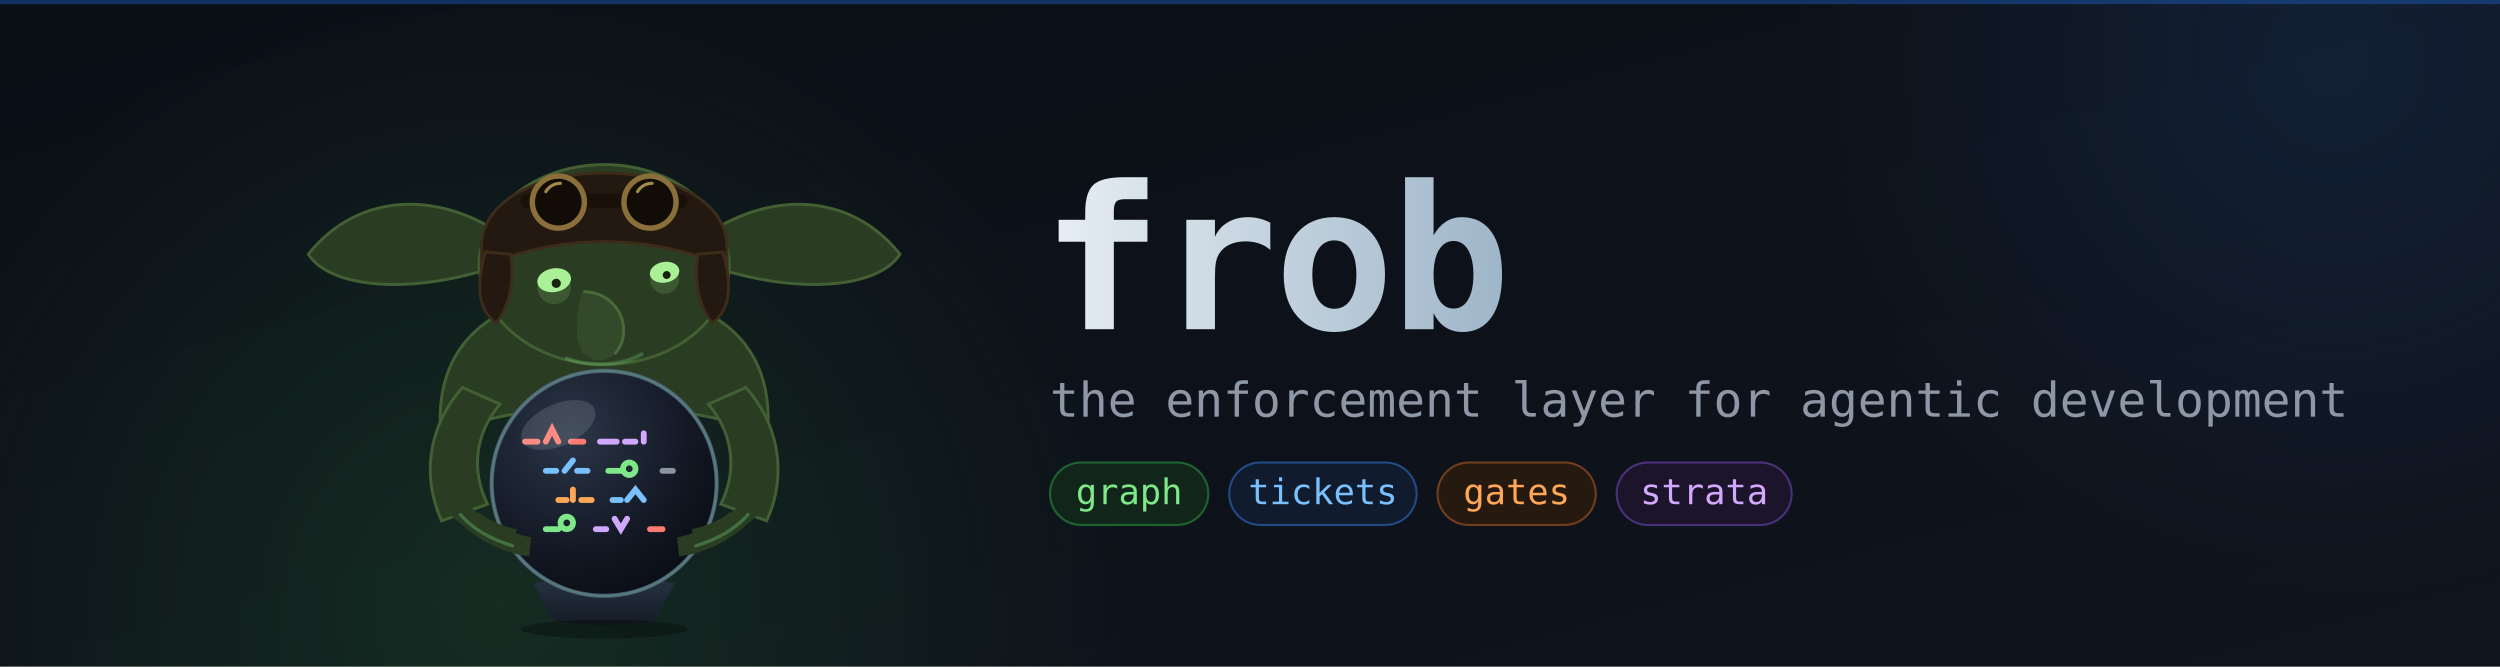
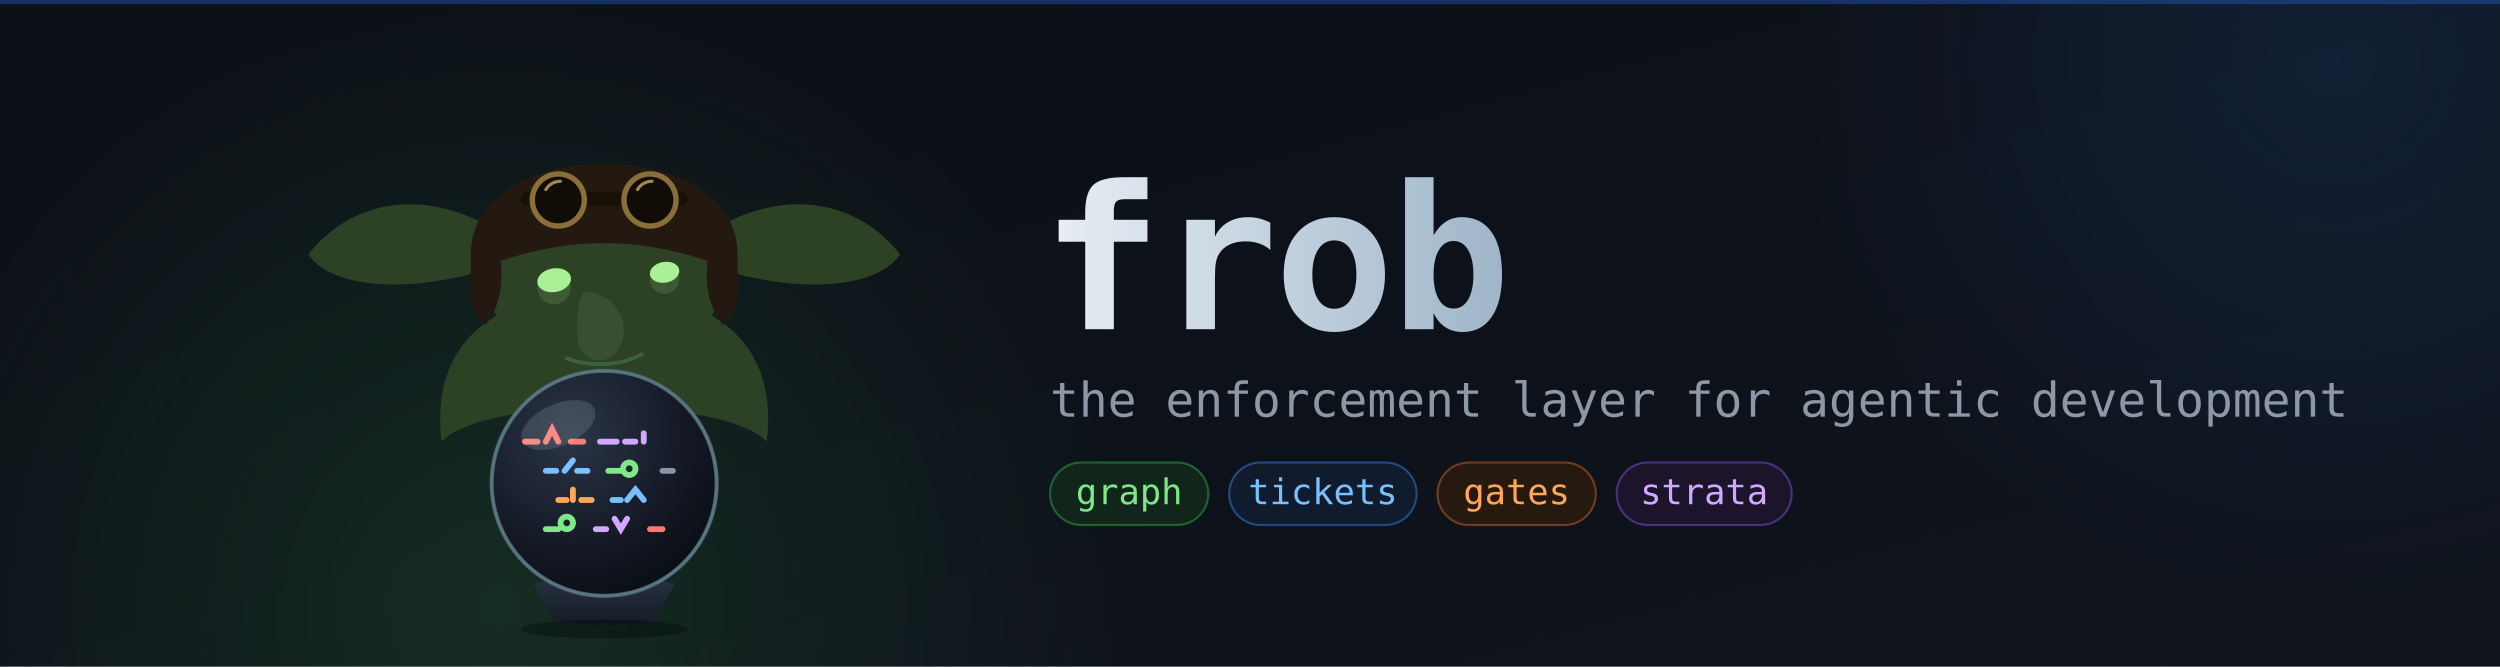
<svg xmlns="http://www.w3.org/2000/svg" viewBox="0 0 1200 320" width="1200" height="320" role="img" aria-label="frob: the enforcement layer for agentic development">
  <defs>
    <linearGradient id="bg" x1="0" y1="0" x2="1" y2="1">
      <stop offset="0" stop-color="#0b0f16" />
      <stop offset="1" stop-color="#0f141d" />
    </linearGradient>
    <radialGradient id="glowGreen" cx="0.5" cy="0.5" r="0.5">
      <stop offset="0" stop-color="#3fb950" stop-opacity="0.16" />
      <stop offset="1" stop-color="#3fb950" stop-opacity="0" />
    </radialGradient>
    <radialGradient id="glowBlue" cx="0.5" cy="0.5" r="0.5">
      <stop offset="0" stop-color="#388bfd" stop-opacity="0.12" />
      <stop offset="1" stop-color="#388bfd" stop-opacity="0" />
    </radialGradient>
    <radialGradient id="ballsheen" cx="0.35" cy="0.28" r="0.95">
      <stop offset="0" stop-color="#2b3648" />
      <stop offset="0.55" stop-color="#131824" />
      <stop offset="1" stop-color="#04060a" />
    </radialGradient>
    <linearGradient id="wordmark" x1="0" y1="0" x2="1" y2="0">
      <stop offset="0" stop-color="#e6edf3" />
      <stop offset="1" stop-color="#9fb6c9" />
    </linearGradient>
    <linearGradient id="skin" x1="0" y1="0" x2="0" y2="1">
      <stop offset="0" stop-color="#66bd52" />
      <stop offset="1" stop-color="#458c3c" />
    </linearGradient>
    <linearGradient id="skinDark" x1="0" y1="0" x2="0" y2="1">
      <stop offset="0" stop-color="#4fa244" />
      <stop offset="1" stop-color="#3a7c33" />
    </linearGradient>
    <linearGradient id="leather" x1="0" y1="0" x2="0" y2="1">
      <stop offset="0" stop-color="#8f6136" />
      <stop offset="1" stop-color="#644023" />
    </linearGradient>
    <linearGradient id="standg" x1="0" y1="0" x2="0" y2="1">
      <stop offset="0" stop-color="#273242" />
      <stop offset="1" stop-color="#141b26" />
    </linearGradient>
    <clipPath id="ballclip">
      <circle cx="290" cy="232" r="54" />
    </clipPath>
  </defs>
  <rect width="1200" height="320" fill="url(#bg)" />
  <circle cx="1120" cy="30" r="260" fill="url(#glowBlue)" />
  <circle cx="240" cy="290" r="300" fill="url(#glowGreen)" />
  <rect x="0" y="0" width="1200" height="2" fill="#1f6feb" opacity="0.35" />
-   <g fill="#2a3d22" stroke="#426033" stroke-width="1.4">
+   <g fill="#2d4124">
    <path d="M212 212 C206 164 238 140 290 140 C342 140 374 164 368 212 C348 190 232 190 212 212 Z" />
    <path d="M240 112 C210 92 172 92 148 122 C158 138 196 142 238 128 Z" />
    <path d="M340 112 C370 92 408 92 432 122 C422 138 384 142 342 128 Z" />
    <ellipse cx="290" cy="127" rx="60" ry="48" />
-     <path d="M222 186 C206 204 202 228 212 250 L234 242 C226 226 228 208 240 194 Z" />
-     <path d="M358 186 C374 204 378 228 368 250 L346 242 C354 226 352 208 340 194 Z" />
  </g>
-   <path d="M280 140 C297 140 305 159 295 170 C287 177 276 171 277 158 C277 149 278 144 280 140 Z" fill="#33492a" />
-   <path d="M280 140 C297 140 305 159 295 170" fill="none" stroke="#4a6b39" stroke-width="1.4" />
-   <g fill="#231911" stroke="#3d2c1a" stroke-width="1.4">
-     <path d="M231 119 C231 71 349 71 349 119 L349 128 C310 112 270 112 231 128 Z" />
-     <path d="M233 121 C228 138 230 149 238 155 C245 147 247 134 245 122 Z" />
-     <path d="M347 121 C352 138 350 149 342 155 C335 147 333 134 335 122 Z" />
+   <path d="M280 140 C297 140 305 159 295 170 C287 177 276 171 277 158 C277 149 278 144 280 140 Z" fill="#385030" />
+   <g fill="#231911">
+     <path d="M226 122 C226 64 354 64 354 122 L354 131 C312 112 268 112 226 131 Z" />
+     <path d="M228 122 C223 139 225 150 233 156 C240 148 242 135 240 123 Z" />
+     <path d="M352 122 C357 139 355 150 347 156 C340 148 338 135 340 123 Z" />
  </g>
-   <rect x="250" y="93" width="80" height="7" rx="3.5" fill="#191007" />
-   <circle cx="268" cy="97" r="12.5" fill="#120c06" stroke="#8a6f3a" stroke-width="2.6" />
-   <circle cx="312" cy="97" r="12.5" fill="#120c06" stroke="#8a6f3a" stroke-width="2.6" />
-   <path d="M262 92 a8 8 0 0 1 7 -4" fill="none" stroke="#c7a95e" stroke-width="1.5" stroke-linecap="round" opacity="0.8" />
-   <path d="M306 92 a8 8 0 0 1 7 -4" fill="none" stroke="#c7a95e" stroke-width="1.5" stroke-linecap="round" opacity="0.8" />
+   <rect x="250" y="92" width="80" height="7" rx="3.5" fill="#191007" />
+   <circle cx="268" cy="96" r="12.5" fill="#120c06" stroke="#8a6f3a" stroke-width="2.6" />
+   <circle cx="312" cy="96" r="12.5" fill="#120c06" stroke="#8a6f3a" stroke-width="2.6" />
+   <path d="M262 91 a8 8 0 0 1 7 -4" fill="none" stroke="#c7a95e" stroke-width="1.5" stroke-linecap="round" opacity="0.8" />
+   <path d="M306 91 a8 8 0 0 1 7 -4" fill="none" stroke="#c7a95e" stroke-width="1.5" stroke-linecap="round" opacity="0.8" />
  <circle cx="266" cy="138" r="8" fill="#9fe88a" opacity="0.15" />
  <circle cx="319" cy="134" r="7" fill="#9fe88a" opacity="0.15" />
  <path d="M258 136 a8 5.6 -10 1 0 16 -3 a8 5.6 -10 1 0 -16 3 Z" fill="#a9f096" />
  <path d="M312 132 a7 4.9 -10 1 0 14 -2.6 a7 4.9 -10 1 0 -14 2.6 Z" fill="#a9f096" />
-   <circle cx="267" cy="136" r="2.2" fill="#16240f" />
-   <circle cx="320" cy="132" r="1.9" fill="#16240f" />
  <path d="M256 280 Q290 274 324 280 L314 298 Q290 302 266 298 Z" fill="url(#standg)" />
  <ellipse cx="290" cy="302" rx="40" ry="4.5" fill="#000000" opacity="0.3" />
  <circle cx="290" cy="232" r="54" fill="url(#ballsheen)" stroke="#4a5a75" stroke-width="2" />
  <g clip-path="url(#ballclip)" stroke-linecap="round" fill="none" stroke-width="2.8">
    <path d="M252 212 l6 0 m4 0 l3 -6 l3 6 m6 0 l6 0" stroke="#ff7b72" />
    <path d="M288 212 l8 0 m4 0 l5 0 m4 -4 l0 4" stroke="#d2a8ff" />
    <path d="M262 226 l5 0 m4 0 l4 -5 m2 5 l5 0" stroke="#79c0ff" />
    <path d="M292 226 l6 0 m4 -4 a3 3 0 1 0 0.1 0" stroke="#7ee787" />
    <path d="M318 226 l5 0" stroke="#8b949e" />
    <path d="M268 240 l4 0 m3 -5 l0 5 m4 0 l5 0" stroke="#ffa657" />
    <path d="M294 240 l4 0 m3 0 l4 -5 l4 5" stroke="#79c0ff" />
    <path d="M262 254 l6 0 m4 0 a3 3 0 1 1 0.1 0" stroke="#7ee787" />
    <path d="M286 254 l5 0 m4 -5 l3 5 l3 -5" stroke="#d2a8ff" />
    <path d="M312 254 l6 0" stroke="#ff7b72" />
  </g>
  <ellipse cx="268" cy="204" rx="19" ry="10" fill="#e6edf3" opacity="0.14" transform="rotate(-24 268 204)" />
  <circle cx="290" cy="232" r="54" fill="none" stroke="#7ee787" stroke-width="1.2" opacity="0.22" />
-   <g fill="#2a3d22">
-     <path d="M215 246 C224 255 235 261 246 263 L248 254 C238 252 229 247 222 240 Z" />
-     <path d="M223 253 C232 261 244 266 254 267 L255 258 C246 256 236 252 230 246 Z" />
-     <path d="M365 246 C356 255 345 261 334 263 L332 254 C342 252 351 247 358 240 Z" />
-     <path d="M357 253 C348 261 336 266 326 267 L325 258 C334 256 344 252 350 246 Z" />
-   </g>
-   <g fill="none" stroke="#7ee787" stroke-linecap="round">
-     <path d="M246 262 C236 259 227 254 221 247" stroke-width="1.6" opacity="0.3" />
-     <path d="M334 262 C344 259 353 254 359 247" stroke-width="1.6" opacity="0.3" />
-     <path d="M272 172 C282 176 298 176 308 170" stroke-width="1.8" opacity="0.25" />
-   </g>
+   <path d="M272 172 C282 176 298 176 308 170" fill="none" stroke="#7ee787" stroke-width="1.8" stroke-linecap="round" opacity="0.2" />
  <text x="500" y="158" font-family="ui-monospace, 'Cascadia Code', 'Fira Code', Menlo, Consolas, monospace" font-size="96" font-weight="700" fill="url(#wordmark)" letter-spacing="-2">frob</text>
  <text x="504" y="200" font-family="ui-monospace, 'Cascadia Code', 'Fira Code', Menlo, Consolas, monospace" font-size="23" fill="#8d97a5">the enforcement layer for agentic development</text>
  <g font-family="ui-monospace, Menlo, Consolas, monospace" font-size="17">
    <rect x="504" y="222" width="76" height="30" rx="15" fill="#12251a" stroke="#2ea04326" />
    <rect x="504" y="222" width="76" height="30" rx="15" fill="none" stroke="#2ea043" stroke-opacity="0.45" />
    <text x="542" y="242" text-anchor="middle" fill="#7ee787">graph</text>
    <rect x="590" y="222" width="90" height="30" rx="15" fill="#101c2e" />
    <rect x="590" y="222" width="90" height="30" rx="15" fill="none" stroke="#388bfd" stroke-opacity="0.45" />
    <text x="635" y="242" text-anchor="middle" fill="#79c0ff">tickets</text>
    <rect x="690" y="222" width="76" height="30" rx="15" fill="#261a10" />
    <rect x="690" y="222" width="76" height="30" rx="15" fill="none" stroke="#db6d28" stroke-opacity="0.45" />
    <text x="728" y="242" text-anchor="middle" fill="#ffa657">gates</text>
    <rect x="776" y="222" width="84" height="30" rx="15" fill="#1c142a" />
    <rect x="776" y="222" width="84" height="30" rx="15" fill="none" stroke="#8957e5" stroke-opacity="0.45" />
    <text x="818" y="242" text-anchor="middle" fill="#d2a8ff">strata</text>
  </g>
</svg>
